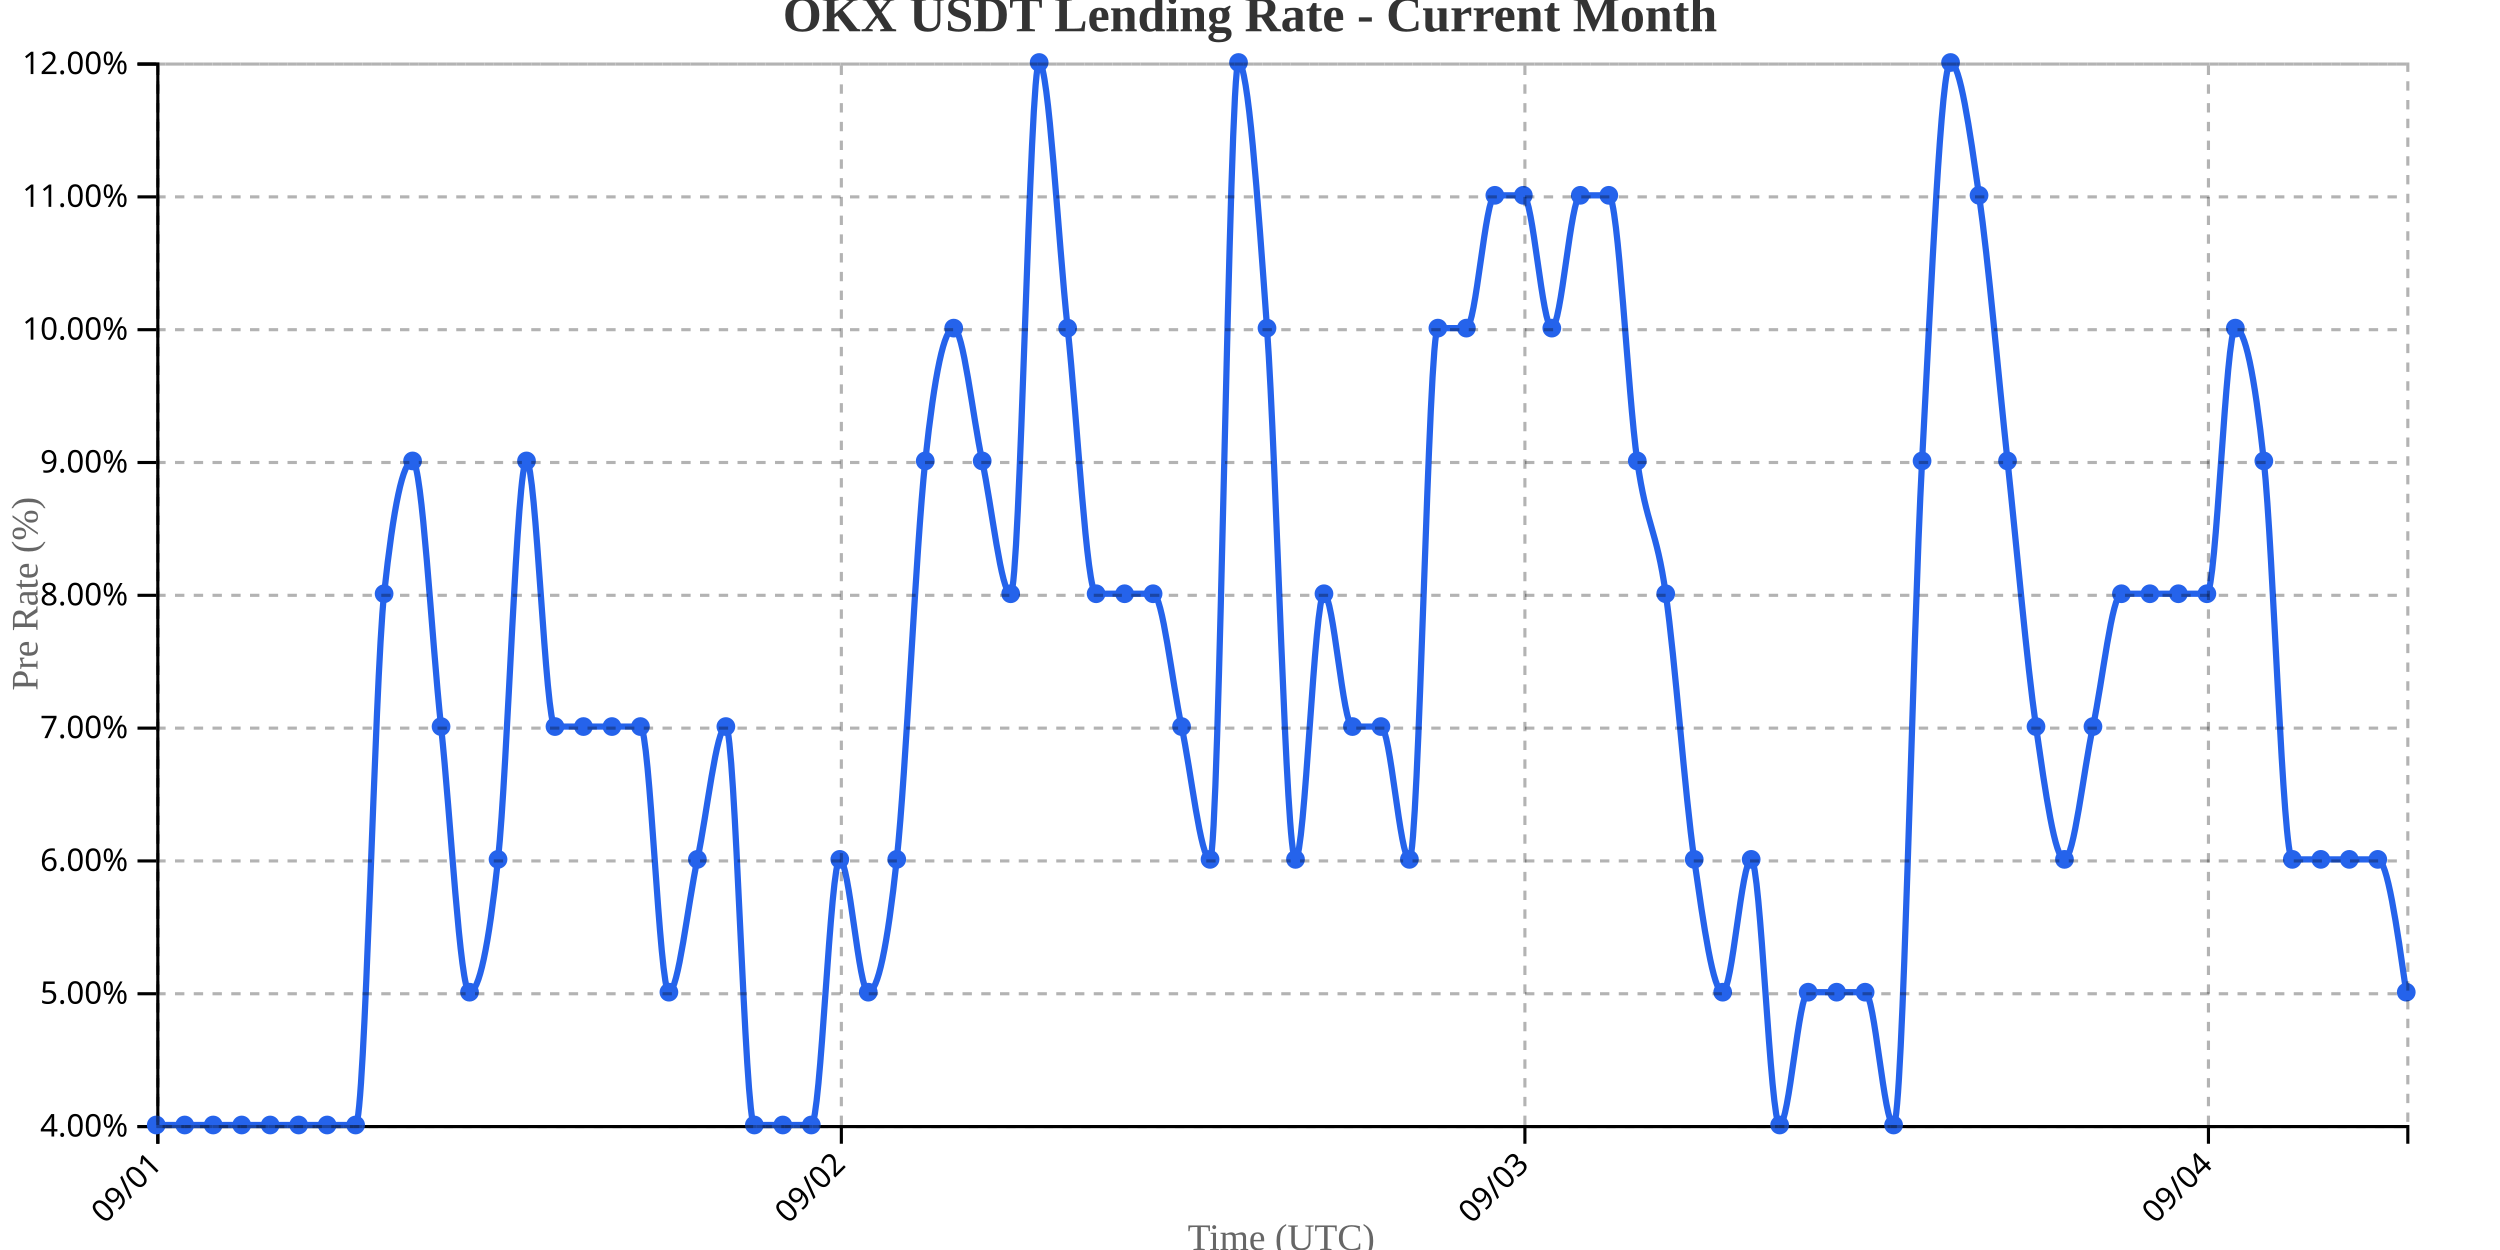
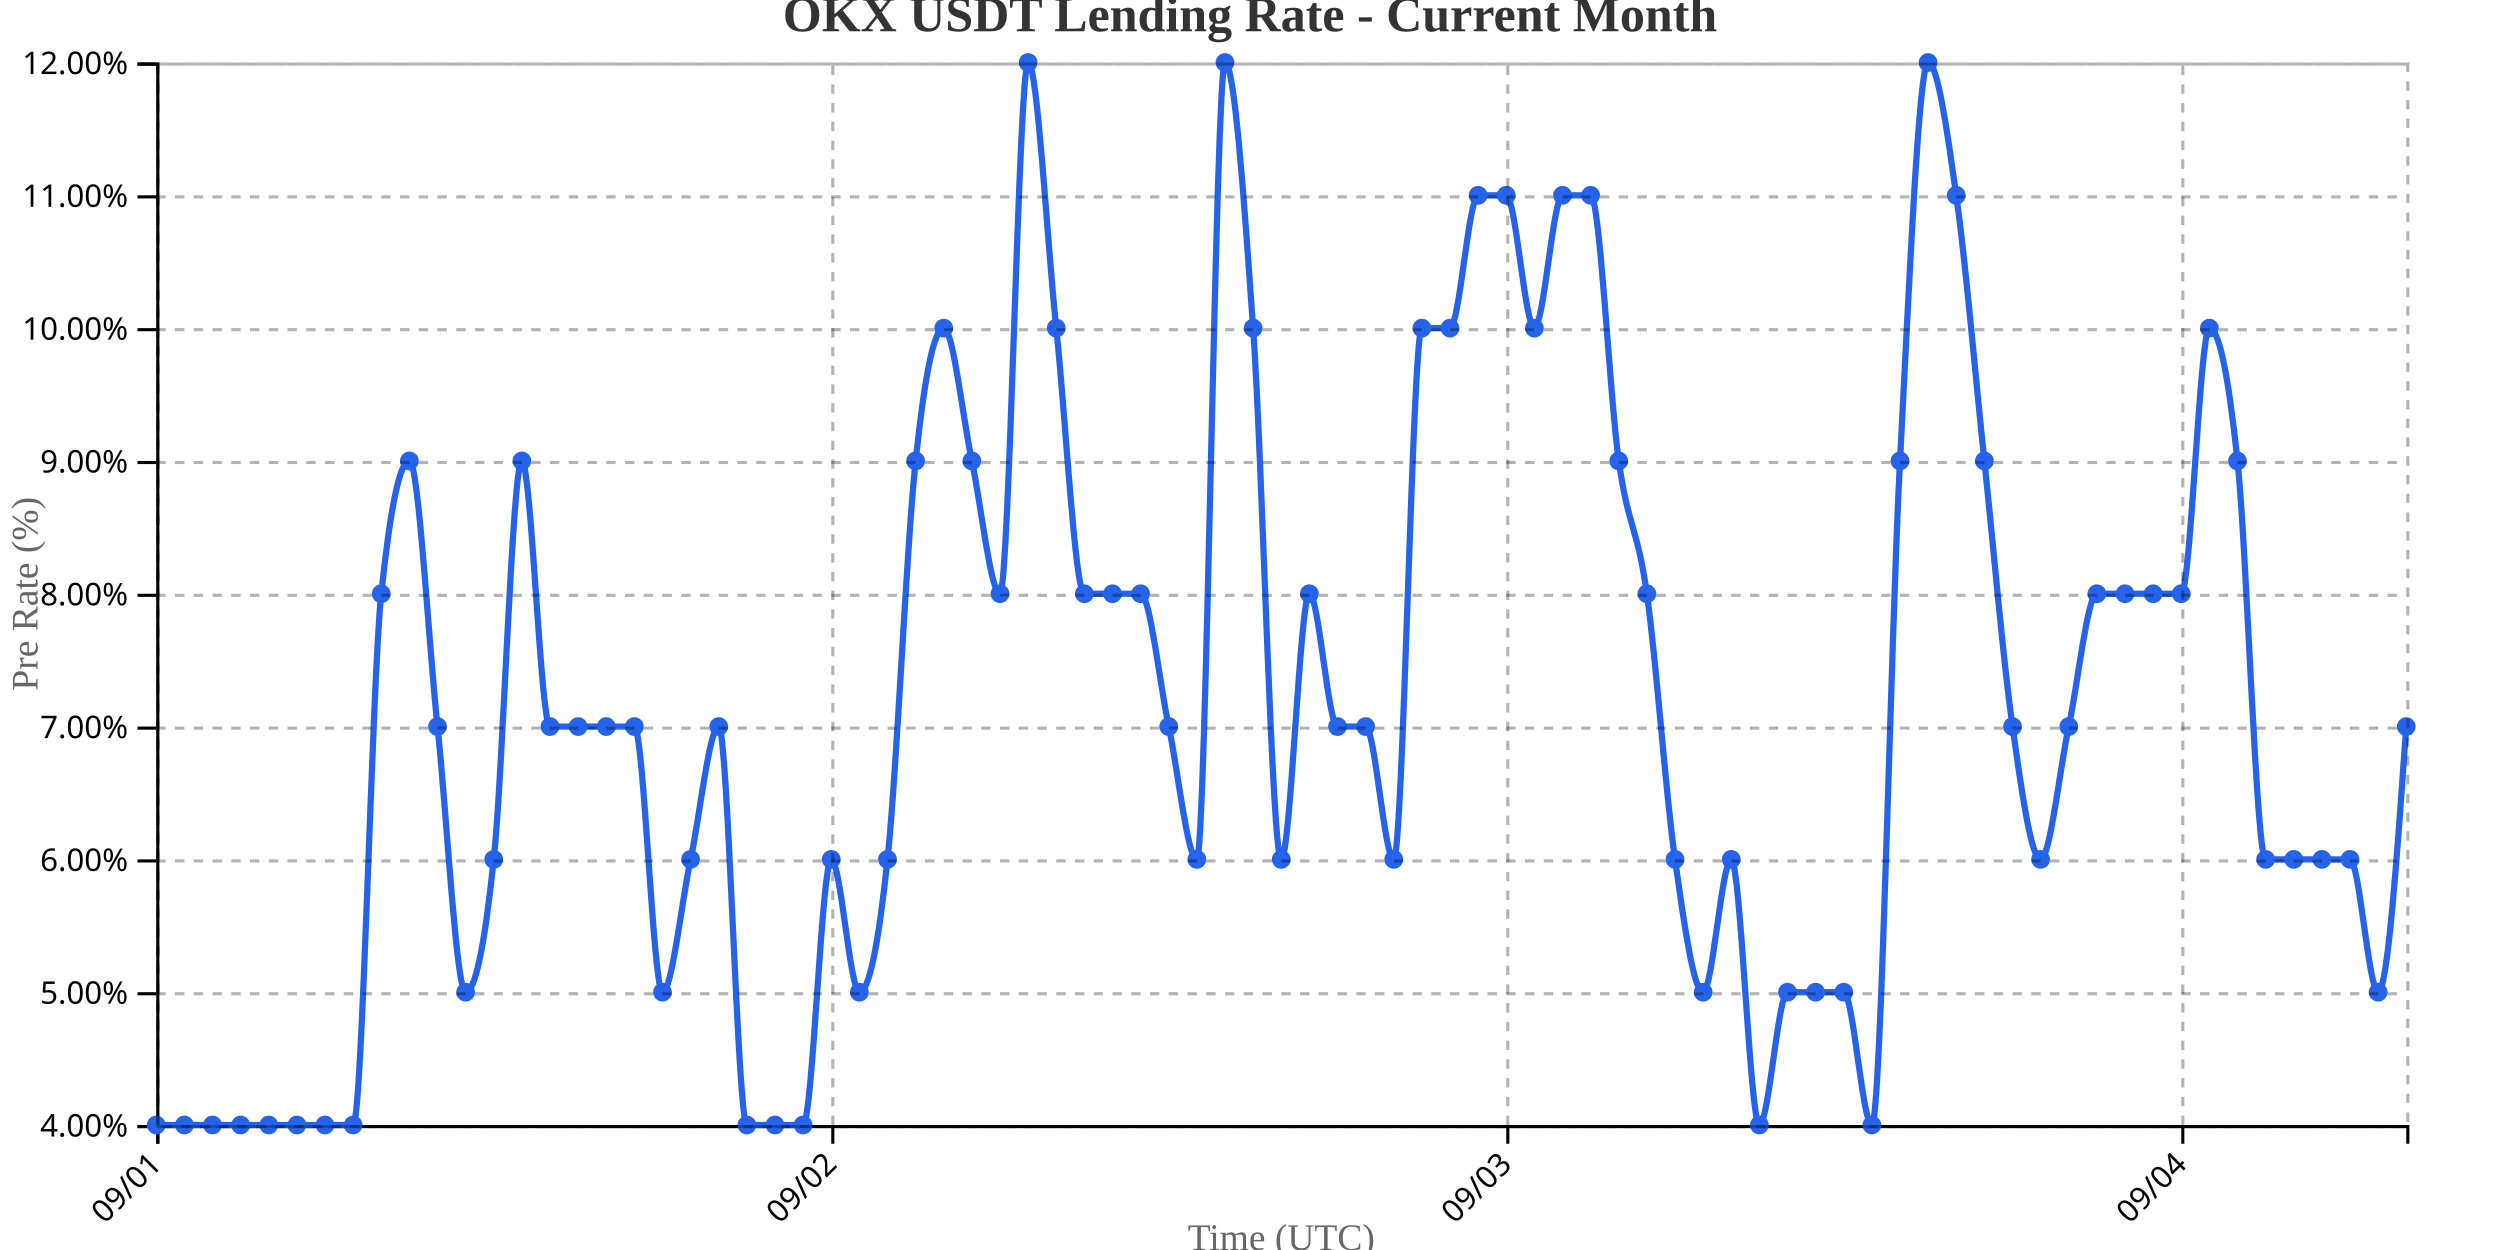
<svg xmlns="http://www.w3.org/2000/svg" width="800" height="400">
  <g transform="translate(50,20)">
    <g transform="translate(0,340)" fill="none" font-size="10" font-family="sans-serif" text-anchor="middle">
      <path class="domain" stroke="currentColor" d="M0.5,6V0.5H720.5V6" />
      <g class="tick" opacity="1" transform="translate(0.5,0)">
        <line stroke="currentColor" y2="6" />
        <text fill="currentColor" y="9" dy=".15em" style="text-anchor: end;" dx="-.8em" transform="rotate(-45)">09/01</text>
      </g>
-       <g class="tick" opacity="1" transform="translate(219.2342,0)">
+       <g class="tick" opacity="1" transform="translate(216.5,0)">
        <line stroke="currentColor" y2="6" />
        <text fill="currentColor" y="9" dy=".15em" style="text-anchor: end;" dx="-.8em" transform="rotate(-45)">09/02</text>
      </g>
-       <g class="tick" opacity="1" transform="translate(437.9684,0)">
+       <g class="tick" opacity="1" transform="translate(432.5,0)">
        <line stroke="currentColor" y2="6" />
        <text fill="currentColor" y="9" dy=".15em" style="text-anchor: end;" dx="-.8em" transform="rotate(-45)">09/03</text>
      </g>
-       <g class="tick" opacity="1" transform="translate(656.7025,0)">
+       <g class="tick" opacity="1" transform="translate(648.5,0)">
        <line stroke="currentColor" y2="6" />
        <text fill="currentColor" y="9" dy=".15em" style="text-anchor: end;" dx="-.8em" transform="rotate(-45)">09/04</text>
      </g>
    </g>
    <g fill="none" font-size="10" font-family="sans-serif" text-anchor="end">
      <path class="domain" stroke="currentColor" d="M-6,340.5H0.5V0.5H-6" />
      <g class="tick" opacity="1" transform="translate(0,340.5)">
        <line stroke="currentColor" x2="-6" />
        <text fill="currentColor" x="-9" dy="0.32em">4.00%</text>
      </g>
      <g class="tick" opacity="1" transform="translate(0,298)">
        <line stroke="currentColor" x2="-6" />
        <text fill="currentColor" x="-9" dy="0.32em">5.00%</text>
      </g>
      <g class="tick" opacity="1" transform="translate(0,255.5)">
        <line stroke="currentColor" x2="-6" />
        <text fill="currentColor" x="-9" dy="0.32em">6.00%</text>
      </g>
      <g class="tick" opacity="1" transform="translate(0,213)">
        <line stroke="currentColor" x2="-6" />
        <text fill="currentColor" x="-9" dy="0.32em">7.00%</text>
      </g>
      <g class="tick" opacity="1" transform="translate(0,170.5)">
        <line stroke="currentColor" x2="-6" />
        <text fill="currentColor" x="-9" dy="0.32em">8.00%</text>
      </g>
      <g class="tick" opacity="1" transform="translate(0,128)">
        <line stroke="currentColor" x2="-6" />
        <text fill="currentColor" x="-9" dy="0.32em">9.00%</text>
      </g>
      <g class="tick" opacity="1" transform="translate(0,85.5)">
        <line stroke="currentColor" x2="-6" />
        <text fill="currentColor" x="-9" dy="0.32em">10.00%</text>
      </g>
      <g class="tick" opacity="1" transform="translate(0,43)">
        <line stroke="currentColor" x2="-6" />
        <text fill="currentColor" x="-9" dy="0.32em">11.00%</text>
      </g>
      <g class="tick" opacity="1" transform="translate(0,0.5)">
        <line stroke="currentColor" x2="-6" />
        <text fill="currentColor" x="-9" dy="0.32em">12.00%</text>
      </g>
    </g>
    <text transform="rotate(-90)" y="-50" x="-170" dy="1em" style="text-anchor: middle; font-size: 12px; fill: #666;">Pre Rate (%)</text>
    <text transform="translate(360, 380)" style="text-anchor: middle; font-size: 12px; fill: #666;">Time (UTC)</text>
-     <path fill="none" stroke="#2563eb" stroke-width="2" d="M0,340C3.038,340,6.076,340,9.114,340C12.152,340,15.19,340,18.228,340C21.266,340,24.304,340,27.342,340C30.38,340,33.418,340,36.456,340C39.494,340,42.532,340,45.57,340C48.608,340,51.646,340,54.684,340C57.722,340,60.759,340,63.797,340C66.835,340,69.873,198.333,72.911,170C75.949,141.667,78.987,127.5,82.025,127.5C85.063,127.5,88.101,184.167,91.139,212.5C94.177,240.833,97.215,297.5,100.253,297.5C103.291,297.5,106.329,283.333,109.367,255C112.405,226.667,115.443,127.5,118.481,127.5C121.519,127.5,124.557,212.5,127.595,212.5C130.633,212.5,133.671,212.5,136.709,212.5C139.747,212.5,142.785,212.5,145.823,212.5C148.861,212.5,151.899,212.5,154.937,212.5C157.975,212.5,161.013,297.5,164.051,297.5C167.089,297.5,170.127,269.167,173.165,255C176.203,240.833,179.241,212.5,182.278,212.5C185.316,212.5,188.354,340,191.392,340C194.43,340,197.468,340,200.506,340C203.544,340,206.582,340,209.62,340C212.658,340,215.696,255,218.734,255C221.772,255,224.81,297.5,227.848,297.5C230.886,297.5,233.924,283.333,236.962,255C240,226.667,243.038,155.833,246.076,127.5C249.114,99.167,252.152,85,255.19,85C258.228,85,261.266,113.333,264.304,127.5C267.342,141.667,270.38,170,273.418,170C276.456,170,279.494,0,282.532,0C285.57,0,288.608,56.667,291.646,85C294.684,113.333,297.722,170,300.759,170C303.797,170,306.835,170,309.873,170C312.911,170,315.949,170,318.987,170C322.025,170,325.063,198.333,328.101,212.5C331.139,226.667,334.177,255,337.215,255C340.253,255,343.291,0,346.329,0C349.367,0,352.405,42.5,355.443,85C358.481,127.5,361.519,255,364.557,255C367.595,255,370.633,170,373.671,170C376.709,170,379.747,212.5,382.785,212.5C385.823,212.5,388.861,212.5,391.899,212.5C394.937,212.5,397.975,255,401.013,255C404.051,255,407.089,85,410.127,85C413.165,85,416.203,85,419.241,85C422.278,85,425.316,42.5,428.354,42.5C431.392,42.5,434.43,42.5,437.468,42.5C440.506,42.5,443.544,85,446.582,85C449.62,85,452.658,42.5,455.696,42.5C458.734,42.5,461.772,42.5,464.81,42.5C467.848,42.5,470.886,106.25,473.924,127.5C476.962,148.75,480,148.75,483.038,170C486.076,191.25,489.114,233.75,492.152,255C495.19,276.25,498.228,297.5,501.266,297.5C504.304,297.5,507.342,255,510.38,255C513.418,255,516.456,340,519.494,340C522.532,340,525.57,297.5,528.608,297.5C531.646,297.5,534.684,297.5,537.722,297.5C540.759,297.5,543.797,297.5,546.835,297.5C549.873,297.5,552.911,340,555.949,340C558.987,340,562.025,184.167,565.063,127.5C568.101,70.833,571.139,0,574.177,0C577.215,0,580.253,21.25,583.291,42.5C586.329,63.75,589.367,99.167,592.405,127.5C595.443,155.833,598.481,191.25,601.519,212.5C604.557,233.75,607.595,255,610.633,255C613.671,255,616.709,226.667,619.747,212.5C622.785,198.333,625.823,170,628.861,170C631.899,170,634.937,170,637.975,170C641.013,170,644.051,170,647.089,170C650.127,170,653.165,170,656.203,170C659.241,170,662.278,85,665.316,85C668.354,85,671.392,99.167,674.43,127.5C677.468,155.833,680.506,255,683.544,255C686.582,255,689.62,255,692.658,255C695.696,255,698.734,255,701.772,255C704.81,255,707.848,255,710.886,255C713.924,255,716.962,276.25,720,297.5" />
+     <path fill="none" stroke="#2563eb" stroke-width="2" d="M0,340C3,340,6,340,9,340C12,340,15,340,18,340C21,340,24,340,27,340C30,340,33,340,36,340C39,340,42,340,45,340C48,340,51,340,54,340C57,340,60,340,63,340C66,340,69,198.333,72,170C75,141.667,78,127.5,81,127.5C84,127.5,87,184.167,90,212.5C93,240.833,96,297.5,99,297.5C102,297.5,105,283.333,108,255C111,226.667,114,127.5,117,127.5C120,127.5,123,212.5,126,212.5C129,212.5,132,212.5,135,212.5C138,212.5,141,212.5,144,212.5C147,212.5,150,212.5,153,212.5C156,212.5,159,297.5,162,297.5C165,297.5,168,269.167,171,255C174,240.833,177,212.5,180,212.5C183,212.5,186,340,189,340C192,340,195,340,198,340C201,340,204,340,207,340C210,340,213,255,216,255C219,255,222,297.5,225,297.5C228,297.5,231,283.333,234,255C237,226.667,240,155.833,243,127.5C246,99.167,249,85,252,85C255,85,258,113.333,261,127.5C264,141.667,267,170,270,170C273,170,276,0,279,0C282,0,285,56.667,288,85C291,113.333,294,170,297,170C300,170,303,170,306,170C309,170,312,170,315,170C318,170,321,198.333,324,212.5C327,226.667,330,255,333,255C336,255,339,0,342,0C345,0,348,42.5,351,85C354,127.5,357,255,360,255C363,255,366,170,369,170C372,170,375,212.5,378,212.5C381,212.5,384,212.5,387,212.5C390,212.5,393,255,396,255C399,255,402,85,405,85C408,85,411,85,414,85C417,85,420,42.5,423,42.5C426,42.5,429,42.5,432,42.5C435,42.5,438,85,441,85C444,85,447,42.5,450,42.5C453,42.5,456,42.5,459,42.5C462,42.5,465,106.25,468,127.5C471,148.75,474,148.75,477,170C480,191.25,483,233.75,486,255C489,276.25,492,297.5,495,297.5C498,297.5,501,255,504,255C507,255,510,340,513,340C516,340,519,297.5,522,297.5C525,297.5,528,297.5,531,297.5C534,297.5,537,297.5,540,297.5C543,297.5,546,340,549,340C552,340,555,184.167,558,127.5C561,70.833,564,0,567,0C570,0,573,21.25,576,42.5C579,63.75,582,99.167,585,127.5C588,155.833,591,191.25,594,212.5C597,233.75,600,255,603,255C606,255,609,226.667,612,212.5C615,198.333,618,170,621,170C624,170,627,170,630,170C633,170,636,170,639,170C642,170,645,170,648,170C651,170,654,85,657,85C660,85,663,99.167,666,127.5C669,155.833,672,255,675,255C678,255,681,255,684,255C687,255,690,255,693,255C696,255,699,255,702,255C705,255,708,297.5,711,297.5C714,297.5,717,255,720,212.5" />
    <circle class="dot" cx="0" cy="340" r="3" fill="#2563eb" />
-     <circle class="dot" cx="9.114" cy="340" r="3" fill="#2563eb" />
-     <circle class="dot" cx="18.228" cy="340" r="3" fill="#2563eb" />
-     <circle class="dot" cx="27.342" cy="340" r="3" fill="#2563eb" />
-     <circle class="dot" cx="36.456" cy="340" r="3" fill="#2563eb" />
-     <circle class="dot" cx="45.57" cy="340" r="3" fill="#2563eb" />
-     <circle class="dot" cx="54.684" cy="340" r="3" fill="#2563eb" />
-     <circle class="dot" cx="63.797" cy="340" r="3" fill="#2563eb" />
-     <circle class="dot" cx="72.911" cy="170" r="3" fill="#2563eb" />
-     <circle class="dot" cx="82.025" cy="127.5" r="3" fill="#2563eb" />
-     <circle class="dot" cx="91.139" cy="212.5" r="3" fill="#2563eb" />
-     <circle class="dot" cx="100.253" cy="297.5" r="3" fill="#2563eb" />
-     <circle class="dot" cx="109.367" cy="255" r="3" fill="#2563eb" />
-     <circle class="dot" cx="118.481" cy="127.5" r="3" fill="#2563eb" />
-     <circle class="dot" cx="127.595" cy="212.5" r="3" fill="#2563eb" />
-     <circle class="dot" cx="136.709" cy="212.5" r="3" fill="#2563eb" />
-     <circle class="dot" cx="145.823" cy="212.5" r="3" fill="#2563eb" />
-     <circle class="dot" cx="154.937" cy="212.5" r="3" fill="#2563eb" />
-     <circle class="dot" cx="164.051" cy="297.5" r="3" fill="#2563eb" />
-     <circle class="dot" cx="173.165" cy="255" r="3" fill="#2563eb" />
-     <circle class="dot" cx="182.278" cy="212.5" r="3" fill="#2563eb" />
-     <circle class="dot" cx="191.392" cy="340" r="3" fill="#2563eb" />
-     <circle class="dot" cx="200.506" cy="340" r="3" fill="#2563eb" />
-     <circle class="dot" cx="209.62" cy="340" r="3" fill="#2563eb" />
-     <circle class="dot" cx="218.734" cy="255" r="3" fill="#2563eb" />
-     <circle class="dot" cx="227.848" cy="297.5" r="3" fill="#2563eb" />
-     <circle class="dot" cx="236.962" cy="255" r="3" fill="#2563eb" />
-     <circle class="dot" cx="246.076" cy="127.5" r="3" fill="#2563eb" />
-     <circle class="dot" cx="255.19" cy="85" r="3" fill="#2563eb" />
-     <circle class="dot" cx="264.304" cy="127.5" r="3" fill="#2563eb" />
-     <circle class="dot" cx="273.418" cy="170" r="3" fill="#2563eb" />
-     <circle class="dot" cx="282.532" cy="0" r="3" fill="#2563eb" />
-     <circle class="dot" cx="291.646" cy="85" r="3" fill="#2563eb" />
-     <circle class="dot" cx="300.759" cy="170" r="3" fill="#2563eb" />
-     <circle class="dot" cx="309.873" cy="170" r="3" fill="#2563eb" />
-     <circle class="dot" cx="318.987" cy="170" r="3" fill="#2563eb" />
-     <circle class="dot" cx="328.101" cy="212.5" r="3" fill="#2563eb" />
-     <circle class="dot" cx="337.215" cy="255" r="3" fill="#2563eb" />
-     <circle class="dot" cx="346.329" cy="0" r="3" fill="#2563eb" />
-     <circle class="dot" cx="355.443" cy="85" r="3" fill="#2563eb" />
-     <circle class="dot" cx="364.557" cy="255" r="3" fill="#2563eb" />
-     <circle class="dot" cx="373.671" cy="170" r="3" fill="#2563eb" />
-     <circle class="dot" cx="382.785" cy="212.5" r="3" fill="#2563eb" />
-     <circle class="dot" cx="391.899" cy="212.5" r="3" fill="#2563eb" />
-     <circle class="dot" cx="401.013" cy="255" r="3" fill="#2563eb" />
-     <circle class="dot" cx="410.127" cy="85" r="3" fill="#2563eb" />
-     <circle class="dot" cx="419.241" cy="85" r="3" fill="#2563eb" />
-     <circle class="dot" cx="428.354" cy="42.5" r="3" fill="#2563eb" />
-     <circle class="dot" cx="437.468" cy="42.5" r="3" fill="#2563eb" />
-     <circle class="dot" cx="446.582" cy="85" r="3" fill="#2563eb" />
-     <circle class="dot" cx="455.696" cy="42.5" r="3" fill="#2563eb" />
-     <circle class="dot" cx="464.81" cy="42.5" r="3" fill="#2563eb" />
-     <circle class="dot" cx="473.924" cy="127.5" r="3" fill="#2563eb" />
-     <circle class="dot" cx="483.038" cy="170" r="3" fill="#2563eb" />
-     <circle class="dot" cx="492.152" cy="255" r="3" fill="#2563eb" />
-     <circle class="dot" cx="501.266" cy="297.5" r="3" fill="#2563eb" />
-     <circle class="dot" cx="510.38" cy="255" r="3" fill="#2563eb" />
-     <circle class="dot" cx="519.494" cy="340" r="3" fill="#2563eb" />
-     <circle class="dot" cx="528.608" cy="297.5" r="3" fill="#2563eb" />
-     <circle class="dot" cx="537.722" cy="297.5" r="3" fill="#2563eb" />
-     <circle class="dot" cx="546.835" cy="297.5" r="3" fill="#2563eb" />
-     <circle class="dot" cx="555.949" cy="340" r="3" fill="#2563eb" />
-     <circle class="dot" cx="565.063" cy="127.5" r="3" fill="#2563eb" />
-     <circle class="dot" cx="574.177" cy="0" r="3" fill="#2563eb" />
-     <circle class="dot" cx="583.291" cy="42.5" r="3" fill="#2563eb" />
-     <circle class="dot" cx="592.405" cy="127.5" r="3" fill="#2563eb" />
-     <circle class="dot" cx="601.519" cy="212.5" r="3" fill="#2563eb" />
-     <circle class="dot" cx="610.633" cy="255" r="3" fill="#2563eb" />
-     <circle class="dot" cx="619.747" cy="212.5" r="3" fill="#2563eb" />
-     <circle class="dot" cx="628.861" cy="170" r="3" fill="#2563eb" />
-     <circle class="dot" cx="637.975" cy="170" r="3" fill="#2563eb" />
-     <circle class="dot" cx="647.089" cy="170" r="3" fill="#2563eb" />
-     <circle class="dot" cx="656.203" cy="170" r="3" fill="#2563eb" />
-     <circle class="dot" cx="665.316" cy="85" r="3" fill="#2563eb" />
-     <circle class="dot" cx="674.43" cy="127.5" r="3" fill="#2563eb" />
-     <circle class="dot" cx="683.544" cy="255" r="3" fill="#2563eb" />
-     <circle class="dot" cx="692.658" cy="255" r="3" fill="#2563eb" />
-     <circle class="dot" cx="701.772" cy="255" r="3" fill="#2563eb" />
-     <circle class="dot" cx="710.886" cy="255" r="3" fill="#2563eb" />
-     <circle class="dot" cx="720" cy="297.5" r="3" fill="#2563eb" />
+     <circle class="dot" cx="9" cy="340" r="3" fill="#2563eb" />
+     <circle class="dot" cx="18" cy="340" r="3" fill="#2563eb" />
+     <circle class="dot" cx="27" cy="340" r="3" fill="#2563eb" />
+     <circle class="dot" cx="36" cy="340" r="3" fill="#2563eb" />
+     <circle class="dot" cx="45" cy="340" r="3" fill="#2563eb" />
+     <circle class="dot" cx="54" cy="340" r="3" fill="#2563eb" />
+     <circle class="dot" cx="63" cy="340" r="3" fill="#2563eb" />
+     <circle class="dot" cx="72" cy="170" r="3" fill="#2563eb" />
+     <circle class="dot" cx="81" cy="127.5" r="3" fill="#2563eb" />
+     <circle class="dot" cx="90" cy="212.5" r="3" fill="#2563eb" />
+     <circle class="dot" cx="99" cy="297.5" r="3" fill="#2563eb" />
+     <circle class="dot" cx="108" cy="255" r="3" fill="#2563eb" />
+     <circle class="dot" cx="117" cy="127.5" r="3" fill="#2563eb" />
+     <circle class="dot" cx="126" cy="212.5" r="3" fill="#2563eb" />
+     <circle class="dot" cx="135" cy="212.5" r="3" fill="#2563eb" />
+     <circle class="dot" cx="144" cy="212.5" r="3" fill="#2563eb" />
+     <circle class="dot" cx="153" cy="212.5" r="3" fill="#2563eb" />
+     <circle class="dot" cx="162" cy="297.5" r="3" fill="#2563eb" />
+     <circle class="dot" cx="171" cy="255" r="3" fill="#2563eb" />
+     <circle class="dot" cx="180" cy="212.5" r="3" fill="#2563eb" />
+     <circle class="dot" cx="189" cy="340" r="3" fill="#2563eb" />
+     <circle class="dot" cx="198" cy="340" r="3" fill="#2563eb" />
+     <circle class="dot" cx="207" cy="340" r="3" fill="#2563eb" />
+     <circle class="dot" cx="216" cy="255" r="3" fill="#2563eb" />
+     <circle class="dot" cx="225" cy="297.5" r="3" fill="#2563eb" />
+     <circle class="dot" cx="234" cy="255" r="3" fill="#2563eb" />
+     <circle class="dot" cx="243" cy="127.5" r="3" fill="#2563eb" />
+     <circle class="dot" cx="252" cy="85" r="3" fill="#2563eb" />
+     <circle class="dot" cx="261" cy="127.5" r="3" fill="#2563eb" />
+     <circle class="dot" cx="270" cy="170" r="3" fill="#2563eb" />
+     <circle class="dot" cx="279" cy="0" r="3" fill="#2563eb" />
+     <circle class="dot" cx="288" cy="85" r="3" fill="#2563eb" />
+     <circle class="dot" cx="297" cy="170" r="3" fill="#2563eb" />
+     <circle class="dot" cx="306" cy="170" r="3" fill="#2563eb" />
+     <circle class="dot" cx="315" cy="170" r="3" fill="#2563eb" />
+     <circle class="dot" cx="324" cy="212.5" r="3" fill="#2563eb" />
+     <circle class="dot" cx="333" cy="255" r="3" fill="#2563eb" />
+     <circle class="dot" cx="342" cy="0" r="3" fill="#2563eb" />
+     <circle class="dot" cx="351" cy="85" r="3" fill="#2563eb" />
+     <circle class="dot" cx="360" cy="255" r="3" fill="#2563eb" />
+     <circle class="dot" cx="369" cy="170" r="3" fill="#2563eb" />
+     <circle class="dot" cx="378" cy="212.5" r="3" fill="#2563eb" />
+     <circle class="dot" cx="387" cy="212.5" r="3" fill="#2563eb" />
+     <circle class="dot" cx="396" cy="255" r="3" fill="#2563eb" />
+     <circle class="dot" cx="405" cy="85" r="3" fill="#2563eb" />
+     <circle class="dot" cx="414" cy="85" r="3" fill="#2563eb" />
+     <circle class="dot" cx="423" cy="42.5" r="3" fill="#2563eb" />
+     <circle class="dot" cx="432" cy="42.5" r="3" fill="#2563eb" />
+     <circle class="dot" cx="441" cy="85" r="3" fill="#2563eb" />
+     <circle class="dot" cx="450" cy="42.5" r="3" fill="#2563eb" />
+     <circle class="dot" cx="459" cy="42.5" r="3" fill="#2563eb" />
+     <circle class="dot" cx="468" cy="127.5" r="3" fill="#2563eb" />
+     <circle class="dot" cx="477" cy="170" r="3" fill="#2563eb" />
+     <circle class="dot" cx="486" cy="255" r="3" fill="#2563eb" />
+     <circle class="dot" cx="495" cy="297.5" r="3" fill="#2563eb" />
+     <circle class="dot" cx="504" cy="255" r="3" fill="#2563eb" />
+     <circle class="dot" cx="513" cy="340" r="3" fill="#2563eb" />
+     <circle class="dot" cx="522" cy="297.5" r="3" fill="#2563eb" />
+     <circle class="dot" cx="531" cy="297.5" r="3" fill="#2563eb" />
+     <circle class="dot" cx="540" cy="297.5" r="3" fill="#2563eb" />
+     <circle class="dot" cx="549" cy="340" r="3" fill="#2563eb" />
+     <circle class="dot" cx="558" cy="127.5" r="3" fill="#2563eb" />
+     <circle class="dot" cx="567" cy="0" r="3" fill="#2563eb" />
+     <circle class="dot" cx="576" cy="42.5" r="3" fill="#2563eb" />
+     <circle class="dot" cx="585" cy="127.5" r="3" fill="#2563eb" />
+     <circle class="dot" cx="594" cy="212.5" r="3" fill="#2563eb" />
+     <circle class="dot" cx="603" cy="255" r="3" fill="#2563eb" />
+     <circle class="dot" cx="612" cy="212.5" r="3" fill="#2563eb" />
+     <circle class="dot" cx="621" cy="170" r="3" fill="#2563eb" />
+     <circle class="dot" cx="630" cy="170" r="3" fill="#2563eb" />
+     <circle class="dot" cx="639" cy="170" r="3" fill="#2563eb" />
+     <circle class="dot" cx="648" cy="170" r="3" fill="#2563eb" />
+     <circle class="dot" cx="657" cy="85" r="3" fill="#2563eb" />
+     <circle class="dot" cx="666" cy="127.5" r="3" fill="#2563eb" />
+     <circle class="dot" cx="675" cy="255" r="3" fill="#2563eb" />
+     <circle class="dot" cx="684" cy="255" r="3" fill="#2563eb" />
+     <circle class="dot" cx="693" cy="255" r="3" fill="#2563eb" />
+     <circle class="dot" cx="702" cy="255" r="3" fill="#2563eb" />
+     <circle class="dot" cx="711" cy="297.5" r="3" fill="#2563eb" />
+     <circle class="dot" cx="720" cy="212.5" r="3" fill="#2563eb" />
    <g class="grid" transform="translate(0,340)" fill="none" font-size="10" font-family="sans-serif" text-anchor="middle" style="stroke-dasharray: 3,3; opacity: 0.3;">
      <path class="domain" stroke="currentColor" d="M0.5,-340V0.5H720.5V-340" />
      <g class="tick" opacity="1" transform="translate(0.5,0)">
        <line stroke="currentColor" y2="-340" />
        <text fill="currentColor" y="3" dy="0.71em" />
      </g>
-       <g class="tick" opacity="1" transform="translate(219.2342,0)">
-         <line stroke="currentColor" y2="-340" />
-         <text fill="currentColor" y="3" dy="0.71em" />
-       </g>
-       <g class="tick" opacity="1" transform="translate(437.9684,0)">
-         <line stroke="currentColor" y2="-340" />
-         <text fill="currentColor" y="3" dy="0.71em" />
-       </g>
-       <g class="tick" opacity="1" transform="translate(656.7025,0)">
+       <g class="tick" opacity="1" transform="translate(216.5,0)">
+         <line stroke="currentColor" y2="-340" />
+         <text fill="currentColor" y="3" dy="0.71em" />
+       </g>
+       <g class="tick" opacity="1" transform="translate(432.5,0)">
+         <line stroke="currentColor" y2="-340" />
+         <text fill="currentColor" y="3" dy="0.71em" />
+       </g>
+       <g class="tick" opacity="1" transform="translate(648.5,0)">
        <line stroke="currentColor" y2="-340" />
        <text fill="currentColor" y="3" dy="0.71em" />
      </g>
    </g>
    <g class="grid" fill="none" font-size="10" font-family="sans-serif" text-anchor="end" style="stroke-dasharray: 3,3; opacity: 0.3;">
      <path class="domain" stroke="currentColor" d="M720,340.5H0.5V0.5H720" />
      <g class="tick" opacity="1" transform="translate(0,340.5)">
        <line stroke="currentColor" x2="720" />
        <text fill="currentColor" x="-3" dy="0.32em" />
      </g>
      <g class="tick" opacity="1" transform="translate(0,298)">
        <line stroke="currentColor" x2="720" />
        <text fill="currentColor" x="-3" dy="0.32em" />
      </g>
      <g class="tick" opacity="1" transform="translate(0,255.5)">
        <line stroke="currentColor" x2="720" />
        <text fill="currentColor" x="-3" dy="0.32em" />
      </g>
      <g class="tick" opacity="1" transform="translate(0,213)">
        <line stroke="currentColor" x2="720" />
        <text fill="currentColor" x="-3" dy="0.32em" />
      </g>
      <g class="tick" opacity="1" transform="translate(0,170.5)">
        <line stroke="currentColor" x2="720" />
        <text fill="currentColor" x="-3" dy="0.32em" />
      </g>
      <g class="tick" opacity="1" transform="translate(0,128)">
        <line stroke="currentColor" x2="720" />
        <text fill="currentColor" x="-3" dy="0.32em" />
      </g>
      <g class="tick" opacity="1" transform="translate(0,85.5)">
        <line stroke="currentColor" x2="720" />
        <text fill="currentColor" x="-3" dy="0.32em" />
      </g>
      <g class="tick" opacity="1" transform="translate(0,43)">
        <line stroke="currentColor" x2="720" />
        <text fill="currentColor" x="-3" dy="0.32em" />
      </g>
      <g class="tick" opacity="1" transform="translate(0,0.5)">
        <line stroke="currentColor" x2="720" />
        <text fill="currentColor" x="-3" dy="0.32em" />
      </g>
    </g>
  </g>
  <text x="400" y="10" text-anchor="middle" style="font-size: 16px; font-weight: bold; fill: #333;">OKX USDT Lending Rate - Current Month</text>
</svg>
